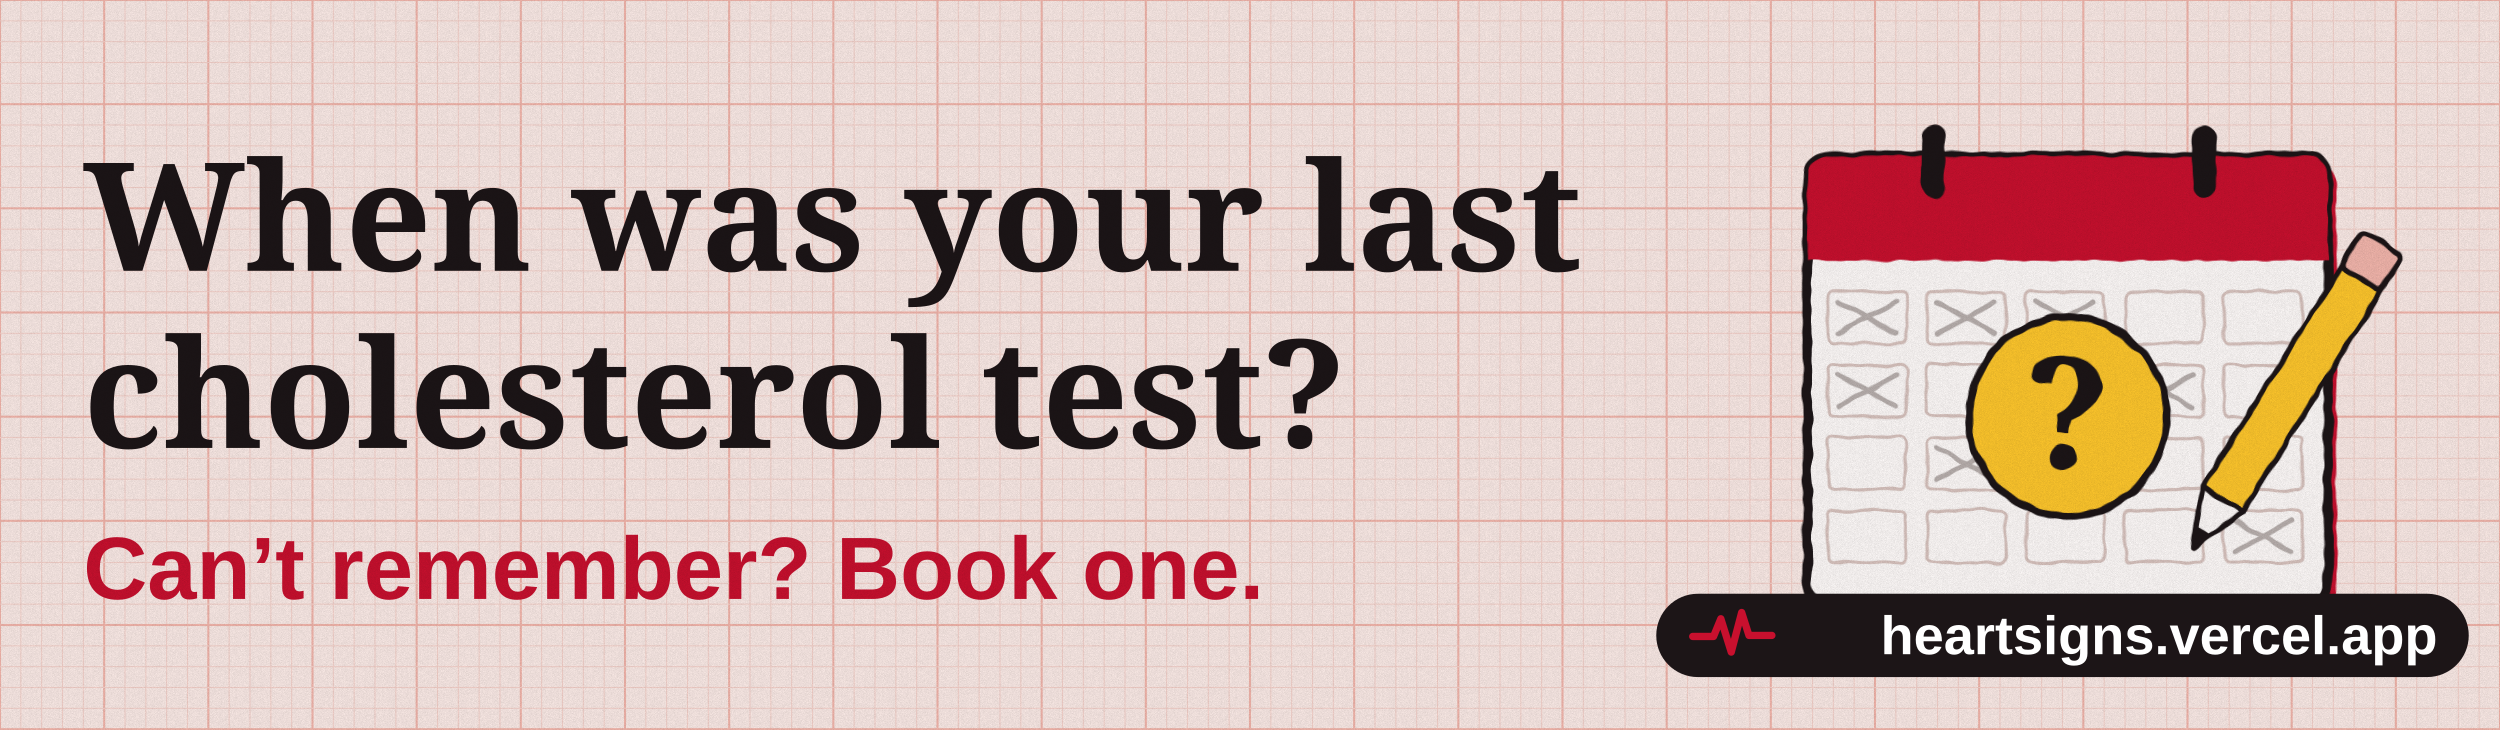
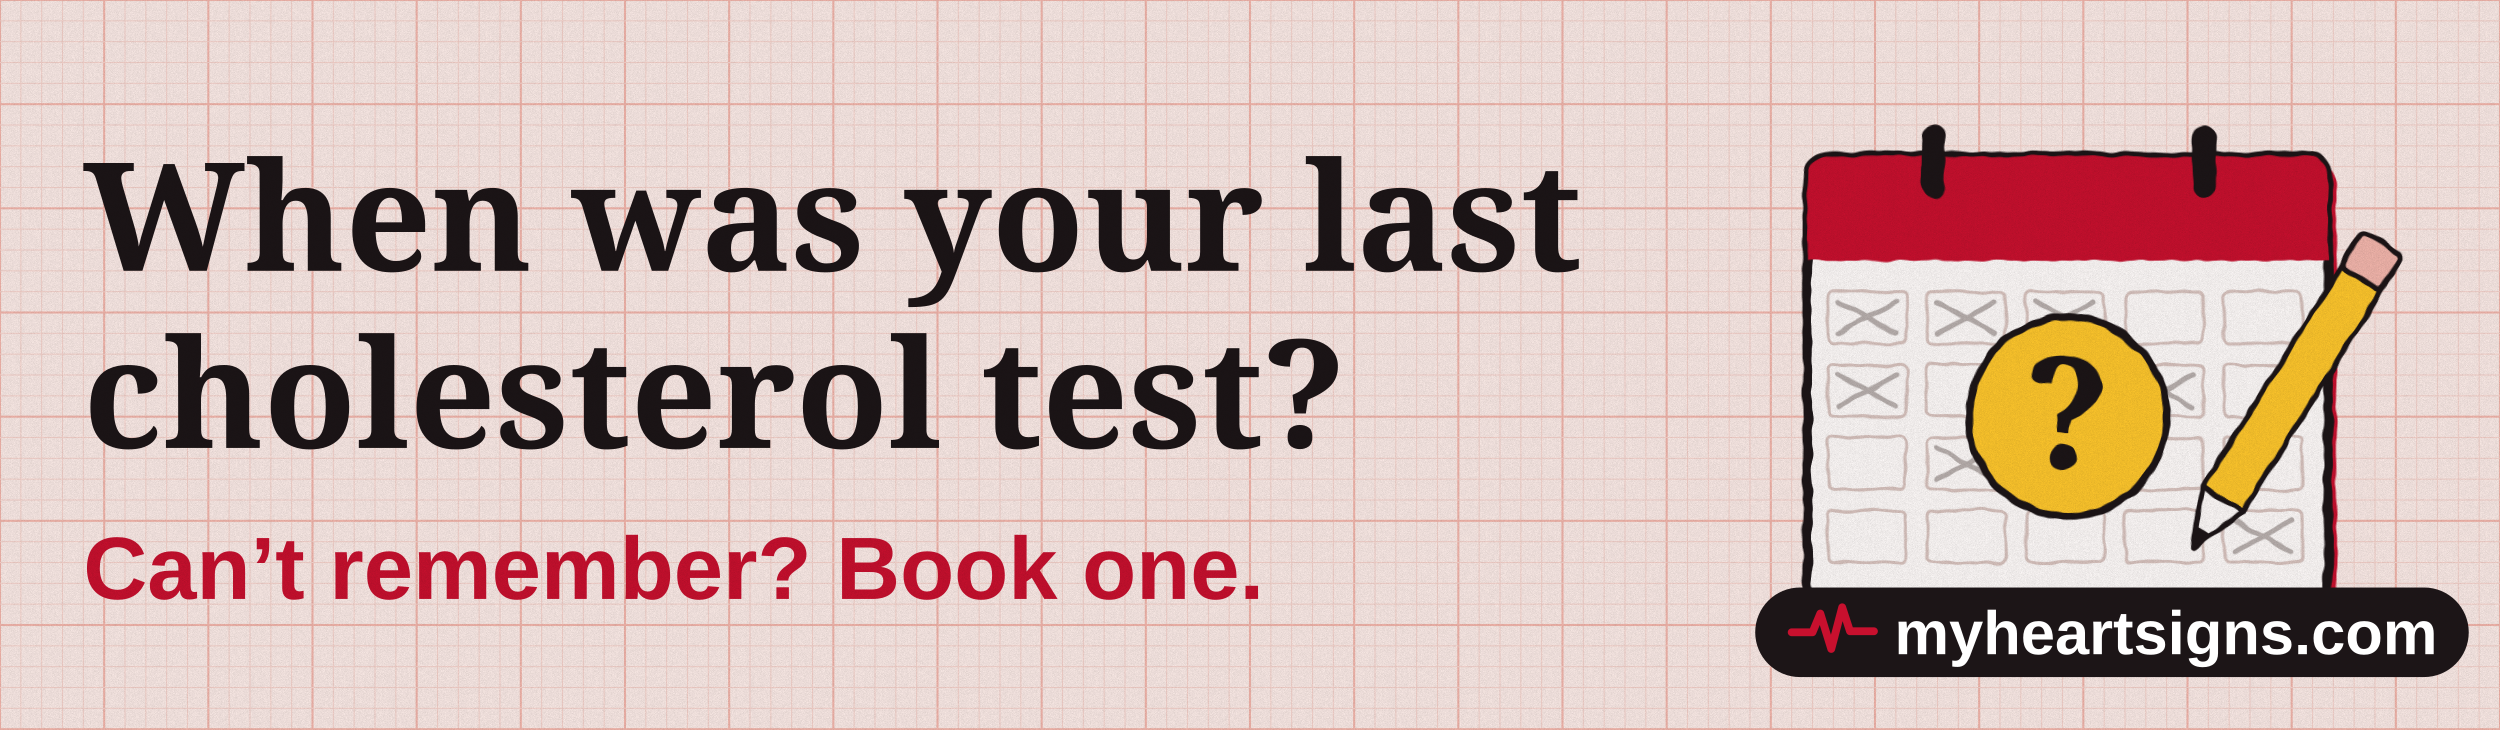
<svg xmlns="http://www.w3.org/2000/svg" viewBox="0 0 4800 1400" width="4800" height="1400">
  <defs>
    <filter id="rough" x="-10%" y="-10%" width="120%" height="120%">
      <feTurbulence type="fractalNoise" baseFrequency="0.022" numOctaves="2" seed="11" result="n" />
      <feDisplacementMap in="SourceGraphic" in2="n" scale="11" xChannelSelector="R" yChannelSelector="G" />
    </filter>
    <filter id="roughBig" x="-5%" y="-5%" width="110%" height="110%">
      <feTurbulence type="fractalNoise" baseFrequency="0.011" numOctaves="2" seed="4" result="n" />
      <feDisplacementMap in="SourceGraphic" in2="n" scale="22" xChannelSelector="R" yChannelSelector="G" />
    </filter>
    <filter id="grain" x="0" y="0" width="100%" height="100%">
      <feTurbulence type="fractalNoise" baseFrequency="0.8" numOctaves="2" seed="5" stitchTiles="stitch" />
      <feColorMatrix type="matrix" values="0 0 0 0 0  0 0 0 0 0  0 0 0 0 0  0 0 0 0.13 0" />
    </filter>
    <pattern id="dotR" width="26" height="26" patternUnits="userSpaceOnUse" patternTransform="rotate(20)">
      <circle cx="13" cy="13" r="6" fill="#c8102e" />
    </pattern>
    <pattern id="dotI" width="26" height="26" patternUnits="userSpaceOnUse" patternTransform="rotate(20)">
      <circle cx="13" cy="13" r="6" fill="#1c1517" />
    </pattern>
    <pattern id="dotW" width="26" height="26" patternUnits="userSpaceOnUse" patternTransform="rotate(20)">
      <circle cx="13" cy="13" r="6" fill="#ffffff" />
    </pattern>
    <pattern id="dotY" width="26" height="26" patternUnits="userSpaceOnUse" patternTransform="rotate(20)">
      <circle cx="13" cy="13" r="6" fill="#ffc72c" />
    </pattern>
    <pattern id="dotD" width="26" height="26" patternUnits="userSpaceOnUse" patternTransform="rotate(20)">
      <circle cx="13" cy="13" r="6" fill="#8f0b21" />
    </pattern>
    <pattern id="dotG" width="26" height="26" patternUnits="userSpaceOnUse" patternTransform="rotate(20)">
      <circle cx="13" cy="13" r="6" fill="#b9b0ae" />
    </pattern>
  </defs>
  <rect x="0" y="0" width="4800" height="1400" rx="0" fill="#fcebe7" stroke="none" stroke-width="0" />
  <line x1="0" y1="0" x2="0" y2="1400" stroke="#f3b6ac" stroke-width="4" />
  <line x1="40" y1="0" x2="40" y2="1400" stroke="#f6d3cc" stroke-width="2" />
  <line x1="80" y1="0" x2="80" y2="1400" stroke="#f6d3cc" stroke-width="2" />
  <line x1="120" y1="0" x2="120" y2="1400" stroke="#f6d3cc" stroke-width="2" />
  <line x1="160" y1="0" x2="160" y2="1400" stroke="#f6d3cc" stroke-width="2" />
  <line x1="200" y1="0" x2="200" y2="1400" stroke="#f3b6ac" stroke-width="4" />
  <line x1="240" y1="0" x2="240" y2="1400" stroke="#f6d3cc" stroke-width="2" />
  <line x1="280" y1="0" x2="280" y2="1400" stroke="#f6d3cc" stroke-width="2" />
  <line x1="320" y1="0" x2="320" y2="1400" stroke="#f6d3cc" stroke-width="2" />
  <line x1="360" y1="0" x2="360" y2="1400" stroke="#f6d3cc" stroke-width="2" />
  <line x1="400" y1="0" x2="400" y2="1400" stroke="#f3b6ac" stroke-width="4" />
  <line x1="440" y1="0" x2="440" y2="1400" stroke="#f6d3cc" stroke-width="2" />
  <line x1="480" y1="0" x2="480" y2="1400" stroke="#f6d3cc" stroke-width="2" />
  <line x1="520" y1="0" x2="520" y2="1400" stroke="#f6d3cc" stroke-width="2" />
  <line x1="560" y1="0" x2="560" y2="1400" stroke="#f6d3cc" stroke-width="2" />
  <line x1="600" y1="0" x2="600" y2="1400" stroke="#f3b6ac" stroke-width="4" />
  <line x1="640" y1="0" x2="640" y2="1400" stroke="#f6d3cc" stroke-width="2" />
  <line x1="680" y1="0" x2="680" y2="1400" stroke="#f6d3cc" stroke-width="2" />
  <line x1="720" y1="0" x2="720" y2="1400" stroke="#f6d3cc" stroke-width="2" />
  <line x1="760" y1="0" x2="760" y2="1400" stroke="#f6d3cc" stroke-width="2" />
  <line x1="800" y1="0" x2="800" y2="1400" stroke="#f3b6ac" stroke-width="4" />
  <line x1="840" y1="0" x2="840" y2="1400" stroke="#f6d3cc" stroke-width="2" />
  <line x1="880" y1="0" x2="880" y2="1400" stroke="#f6d3cc" stroke-width="2" />
  <line x1="920" y1="0" x2="920" y2="1400" stroke="#f6d3cc" stroke-width="2" />
  <line x1="960" y1="0" x2="960" y2="1400" stroke="#f6d3cc" stroke-width="2" />
  <line x1="1000" y1="0" x2="1000" y2="1400" stroke="#f3b6ac" stroke-width="4" />
  <line x1="1040" y1="0" x2="1040" y2="1400" stroke="#f6d3cc" stroke-width="2" />
  <line x1="1080" y1="0" x2="1080" y2="1400" stroke="#f6d3cc" stroke-width="2" />
  <line x1="1120" y1="0" x2="1120" y2="1400" stroke="#f6d3cc" stroke-width="2" />
  <line x1="1160" y1="0" x2="1160" y2="1400" stroke="#f6d3cc" stroke-width="2" />
  <line x1="1200" y1="0" x2="1200" y2="1400" stroke="#f3b6ac" stroke-width="4" />
  <line x1="1240" y1="0" x2="1240" y2="1400" stroke="#f6d3cc" stroke-width="2" />
  <line x1="1280" y1="0" x2="1280" y2="1400" stroke="#f6d3cc" stroke-width="2" />
  <line x1="1320" y1="0" x2="1320" y2="1400" stroke="#f6d3cc" stroke-width="2" />
  <line x1="1360" y1="0" x2="1360" y2="1400" stroke="#f6d3cc" stroke-width="2" />
  <line x1="1400" y1="0" x2="1400" y2="1400" stroke="#f3b6ac" stroke-width="4" />
  <line x1="1440" y1="0" x2="1440" y2="1400" stroke="#f6d3cc" stroke-width="2" />
  <line x1="1480" y1="0" x2="1480" y2="1400" stroke="#f6d3cc" stroke-width="2" />
  <line x1="1520" y1="0" x2="1520" y2="1400" stroke="#f6d3cc" stroke-width="2" />
  <line x1="1560" y1="0" x2="1560" y2="1400" stroke="#f6d3cc" stroke-width="2" />
  <line x1="1600" y1="0" x2="1600" y2="1400" stroke="#f3b6ac" stroke-width="4" />
  <line x1="1640" y1="0" x2="1640" y2="1400" stroke="#f6d3cc" stroke-width="2" />
  <line x1="1680" y1="0" x2="1680" y2="1400" stroke="#f6d3cc" stroke-width="2" />
  <line x1="1720" y1="0" x2="1720" y2="1400" stroke="#f6d3cc" stroke-width="2" />
  <line x1="1760" y1="0" x2="1760" y2="1400" stroke="#f6d3cc" stroke-width="2" />
  <line x1="1800" y1="0" x2="1800" y2="1400" stroke="#f3b6ac" stroke-width="4" />
  <line x1="1840" y1="0" x2="1840" y2="1400" stroke="#f6d3cc" stroke-width="2" />
  <line x1="1880" y1="0" x2="1880" y2="1400" stroke="#f6d3cc" stroke-width="2" />
  <line x1="1920" y1="0" x2="1920" y2="1400" stroke="#f6d3cc" stroke-width="2" />
  <line x1="1960" y1="0" x2="1960" y2="1400" stroke="#f6d3cc" stroke-width="2" />
  <line x1="2000" y1="0" x2="2000" y2="1400" stroke="#f3b6ac" stroke-width="4" />
  <line x1="2040" y1="0" x2="2040" y2="1400" stroke="#f6d3cc" stroke-width="2" />
  <line x1="2080" y1="0" x2="2080" y2="1400" stroke="#f6d3cc" stroke-width="2" />
  <line x1="2120" y1="0" x2="2120" y2="1400" stroke="#f6d3cc" stroke-width="2" />
  <line x1="2160" y1="0" x2="2160" y2="1400" stroke="#f6d3cc" stroke-width="2" />
  <line x1="2200" y1="0" x2="2200" y2="1400" stroke="#f3b6ac" stroke-width="4" />
  <line x1="2240" y1="0" x2="2240" y2="1400" stroke="#f6d3cc" stroke-width="2" />
  <line x1="2280" y1="0" x2="2280" y2="1400" stroke="#f6d3cc" stroke-width="2" />
  <line x1="2320" y1="0" x2="2320" y2="1400" stroke="#f6d3cc" stroke-width="2" />
  <line x1="2360" y1="0" x2="2360" y2="1400" stroke="#f6d3cc" stroke-width="2" />
  <line x1="2400" y1="0" x2="2400" y2="1400" stroke="#f3b6ac" stroke-width="4" />
  <line x1="2440" y1="0" x2="2440" y2="1400" stroke="#f6d3cc" stroke-width="2" />
  <line x1="2480" y1="0" x2="2480" y2="1400" stroke="#f6d3cc" stroke-width="2" />
  <line x1="2520" y1="0" x2="2520" y2="1400" stroke="#f6d3cc" stroke-width="2" />
  <line x1="2560" y1="0" x2="2560" y2="1400" stroke="#f6d3cc" stroke-width="2" />
  <line x1="2600" y1="0" x2="2600" y2="1400" stroke="#f3b6ac" stroke-width="4" />
  <line x1="2640" y1="0" x2="2640" y2="1400" stroke="#f6d3cc" stroke-width="2" />
  <line x1="2680" y1="0" x2="2680" y2="1400" stroke="#f6d3cc" stroke-width="2" />
  <line x1="2720" y1="0" x2="2720" y2="1400" stroke="#f6d3cc" stroke-width="2" />
  <line x1="2760" y1="0" x2="2760" y2="1400" stroke="#f6d3cc" stroke-width="2" />
  <line x1="2800" y1="0" x2="2800" y2="1400" stroke="#f3b6ac" stroke-width="4" />
  <line x1="2840" y1="0" x2="2840" y2="1400" stroke="#f6d3cc" stroke-width="2" />
  <line x1="2880" y1="0" x2="2880" y2="1400" stroke="#f6d3cc" stroke-width="2" />
  <line x1="2920" y1="0" x2="2920" y2="1400" stroke="#f6d3cc" stroke-width="2" />
  <line x1="2960" y1="0" x2="2960" y2="1400" stroke="#f6d3cc" stroke-width="2" />
  <line x1="3000" y1="0" x2="3000" y2="1400" stroke="#f3b6ac" stroke-width="4" />
  <line x1="3040" y1="0" x2="3040" y2="1400" stroke="#f6d3cc" stroke-width="2" />
  <line x1="3080" y1="0" x2="3080" y2="1400" stroke="#f6d3cc" stroke-width="2" />
  <line x1="3120" y1="0" x2="3120" y2="1400" stroke="#f6d3cc" stroke-width="2" />
  <line x1="3160" y1="0" x2="3160" y2="1400" stroke="#f6d3cc" stroke-width="2" />
  <line x1="3200" y1="0" x2="3200" y2="1400" stroke="#f3b6ac" stroke-width="4" />
  <line x1="3240" y1="0" x2="3240" y2="1400" stroke="#f6d3cc" stroke-width="2" />
  <line x1="3280" y1="0" x2="3280" y2="1400" stroke="#f6d3cc" stroke-width="2" />
  <line x1="3320" y1="0" x2="3320" y2="1400" stroke="#f6d3cc" stroke-width="2" />
  <line x1="3360" y1="0" x2="3360" y2="1400" stroke="#f6d3cc" stroke-width="2" />
  <line x1="3400" y1="0" x2="3400" y2="1400" stroke="#f3b6ac" stroke-width="4" />
  <line x1="3440" y1="0" x2="3440" y2="1400" stroke="#f6d3cc" stroke-width="2" />
  <line x1="3480" y1="0" x2="3480" y2="1400" stroke="#f6d3cc" stroke-width="2" />
  <line x1="3520" y1="0" x2="3520" y2="1400" stroke="#f6d3cc" stroke-width="2" />
  <line x1="3560" y1="0" x2="3560" y2="1400" stroke="#f6d3cc" stroke-width="2" />
  <line x1="3600" y1="0" x2="3600" y2="1400" stroke="#f3b6ac" stroke-width="4" />
  <line x1="3640" y1="0" x2="3640" y2="1400" stroke="#f6d3cc" stroke-width="2" />
  <line x1="3680" y1="0" x2="3680" y2="1400" stroke="#f6d3cc" stroke-width="2" />
  <line x1="3720" y1="0" x2="3720" y2="1400" stroke="#f6d3cc" stroke-width="2" />
  <line x1="3760" y1="0" x2="3760" y2="1400" stroke="#f6d3cc" stroke-width="2" />
  <line x1="3800" y1="0" x2="3800" y2="1400" stroke="#f3b6ac" stroke-width="4" />
  <line x1="3840" y1="0" x2="3840" y2="1400" stroke="#f6d3cc" stroke-width="2" />
  <line x1="3880" y1="0" x2="3880" y2="1400" stroke="#f6d3cc" stroke-width="2" />
  <line x1="3920" y1="0" x2="3920" y2="1400" stroke="#f6d3cc" stroke-width="2" />
  <line x1="3960" y1="0" x2="3960" y2="1400" stroke="#f6d3cc" stroke-width="2" />
  <line x1="4000" y1="0" x2="4000" y2="1400" stroke="#f3b6ac" stroke-width="4" />
  <line x1="4040" y1="0" x2="4040" y2="1400" stroke="#f6d3cc" stroke-width="2" />
  <line x1="4080" y1="0" x2="4080" y2="1400" stroke="#f6d3cc" stroke-width="2" />
  <line x1="4120" y1="0" x2="4120" y2="1400" stroke="#f6d3cc" stroke-width="2" />
  <line x1="4160" y1="0" x2="4160" y2="1400" stroke="#f6d3cc" stroke-width="2" />
  <line x1="4200" y1="0" x2="4200" y2="1400" stroke="#f3b6ac" stroke-width="4" />
  <line x1="4240" y1="0" x2="4240" y2="1400" stroke="#f6d3cc" stroke-width="2" />
  <line x1="4280" y1="0" x2="4280" y2="1400" stroke="#f6d3cc" stroke-width="2" />
  <line x1="4320" y1="0" x2="4320" y2="1400" stroke="#f6d3cc" stroke-width="2" />
  <line x1="4360" y1="0" x2="4360" y2="1400" stroke="#f6d3cc" stroke-width="2" />
  <line x1="4400" y1="0" x2="4400" y2="1400" stroke="#f3b6ac" stroke-width="4" />
  <line x1="4440" y1="0" x2="4440" y2="1400" stroke="#f6d3cc" stroke-width="2" />
  <line x1="4480" y1="0" x2="4480" y2="1400" stroke="#f6d3cc" stroke-width="2" />
  <line x1="4520" y1="0" x2="4520" y2="1400" stroke="#f6d3cc" stroke-width="2" />
  <line x1="4560" y1="0" x2="4560" y2="1400" stroke="#f6d3cc" stroke-width="2" />
  <line x1="4600" y1="0" x2="4600" y2="1400" stroke="#f3b6ac" stroke-width="4" />
  <line x1="4640" y1="0" x2="4640" y2="1400" stroke="#f6d3cc" stroke-width="2" />
  <line x1="4680" y1="0" x2="4680" y2="1400" stroke="#f6d3cc" stroke-width="2" />
  <line x1="4720" y1="0" x2="4720" y2="1400" stroke="#f6d3cc" stroke-width="2" />
  <line x1="4760" y1="0" x2="4760" y2="1400" stroke="#f6d3cc" stroke-width="2" />
  <line x1="4800" y1="0" x2="4800" y2="1400" stroke="#f3b6ac" stroke-width="4" />
  <line x1="0" y1="0" x2="4800" y2="0" stroke="#f3b6ac" stroke-width="4" />
  <line x1="0" y1="40" x2="4800" y2="40" stroke="#f6d3cc" stroke-width="2" />
  <line x1="0" y1="80" x2="4800" y2="80" stroke="#f6d3cc" stroke-width="2" />
  <line x1="0" y1="120" x2="4800" y2="120" stroke="#f6d3cc" stroke-width="2" />
  <line x1="0" y1="160" x2="4800" y2="160" stroke="#f6d3cc" stroke-width="2" />
  <line x1="0" y1="200" x2="4800" y2="200" stroke="#f3b6ac" stroke-width="4" />
  <line x1="0" y1="240" x2="4800" y2="240" stroke="#f6d3cc" stroke-width="2" />
  <line x1="0" y1="280" x2="4800" y2="280" stroke="#f6d3cc" stroke-width="2" />
  <line x1="0" y1="320" x2="4800" y2="320" stroke="#f6d3cc" stroke-width="2" />
  <line x1="0" y1="360" x2="4800" y2="360" stroke="#f6d3cc" stroke-width="2" />
  <line x1="0" y1="400" x2="4800" y2="400" stroke="#f3b6ac" stroke-width="4" />
  <line x1="0" y1="440" x2="4800" y2="440" stroke="#f6d3cc" stroke-width="2" />
  <line x1="0" y1="480" x2="4800" y2="480" stroke="#f6d3cc" stroke-width="2" />
  <line x1="0" y1="520" x2="4800" y2="520" stroke="#f6d3cc" stroke-width="2" />
  <line x1="0" y1="560" x2="4800" y2="560" stroke="#f6d3cc" stroke-width="2" />
  <line x1="0" y1="600" x2="4800" y2="600" stroke="#f3b6ac" stroke-width="4" />
  <line x1="0" y1="640" x2="4800" y2="640" stroke="#f6d3cc" stroke-width="2" />
  <line x1="0" y1="680" x2="4800" y2="680" stroke="#f6d3cc" stroke-width="2" />
  <line x1="0" y1="720" x2="4800" y2="720" stroke="#f6d3cc" stroke-width="2" />
  <line x1="0" y1="760" x2="4800" y2="760" stroke="#f6d3cc" stroke-width="2" />
  <line x1="0" y1="800" x2="4800" y2="800" stroke="#f3b6ac" stroke-width="4" />
  <line x1="0" y1="840" x2="4800" y2="840" stroke="#f6d3cc" stroke-width="2" />
  <line x1="0" y1="880" x2="4800" y2="880" stroke="#f6d3cc" stroke-width="2" />
  <line x1="0" y1="920" x2="4800" y2="920" stroke="#f6d3cc" stroke-width="2" />
  <line x1="0" y1="960" x2="4800" y2="960" stroke="#f6d3cc" stroke-width="2" />
  <line x1="0" y1="1000" x2="4800" y2="1000" stroke="#f3b6ac" stroke-width="4" />
  <line x1="0" y1="1040" x2="4800" y2="1040" stroke="#f6d3cc" stroke-width="2" />
  <line x1="0" y1="1080" x2="4800" y2="1080" stroke="#f6d3cc" stroke-width="2" />
  <line x1="0" y1="1120" x2="4800" y2="1120" stroke="#f6d3cc" stroke-width="2" />
  <line x1="0" y1="1160" x2="4800" y2="1160" stroke="#f6d3cc" stroke-width="2" />
  <line x1="0" y1="1200" x2="4800" y2="1200" stroke="#f3b6ac" stroke-width="4" />
  <line x1="0" y1="1240" x2="4800" y2="1240" stroke="#f6d3cc" stroke-width="2" />
  <line x1="0" y1="1280" x2="4800" y2="1280" stroke="#f6d3cc" stroke-width="2" />
  <line x1="0" y1="1320" x2="4800" y2="1320" stroke="#f6d3cc" stroke-width="2" />
  <line x1="0" y1="1360" x2="4800" y2="1360" stroke="#f6d3cc" stroke-width="2" />
  <line x1="0" y1="1400" x2="4800" y2="1400" stroke="#f3b6ac" stroke-width="4" />
  <text x="160" y="520" font-family="EB Garamond, Garamond, Georgia, serif" font-weight="800" font-size="290" fill="#1c1517" text-anchor="start">When was your last</text>
  <text x="160" y="860" font-family="EB Garamond, Garamond, Georgia, serif" font-weight="800" font-size="290" fill="#1c1517" text-anchor="start">cholesterol test?</text>
  <text x="160" y="1150" font-family="Overpass, Arial, Helvetica, sans-serif" font-weight="900" font-size="170" fill="#c8102e" text-anchor="start">Can’t remember? Book one.</text>
  <g filter="url(#rough)">
    <g transform="translate(16 12)">
      <rect x="3470" y="300" width="1000" height="860" rx="40" fill="#c8102e" stroke="none" stroke-width="0" />
    </g>
    <rect x="3470" y="300" width="1000" height="860" rx="40" fill="#fffbfa" stroke="#1c1517" stroke-width="18" />
    <rect x="3470" y="300" width="1000" height="200" rx="40" fill="#c8102e" stroke="none" stroke-width="0" />
    <rect x="3470" y="440" width="1000" height="60" rx="0" fill="#c8102e" stroke="none" stroke-width="0" />
    <rect x="3690" y="240" width="44" height="140" rx="22" fill="#1c1517" stroke="none" stroke-width="0" />
    <rect x="4210" y="240" width="44" height="140" rx="22" fill="#1c1517" stroke="none" stroke-width="0" />
    <rect x="3510" y="560" width="150" height="100" rx="10" fill="none" stroke="#d9c4bf" stroke-width="6" />
    <rect x="3700" y="560" width="150" height="100" rx="10" fill="none" stroke="#d9c4bf" stroke-width="6" />
    <rect x="3890" y="560" width="150" height="100" rx="10" fill="none" stroke="#d9c4bf" stroke-width="6" />
    <rect x="4080" y="560" width="150" height="100" rx="10" fill="none" stroke="#d9c4bf" stroke-width="6" />
    <rect x="4270" y="560" width="150" height="100" rx="10" fill="none" stroke="#d9c4bf" stroke-width="6" />
    <rect x="3510" y="700" width="150" height="100" rx="10" fill="none" stroke="#d9c4bf" stroke-width="6" />
    <rect x="3700" y="700" width="150" height="100" rx="10" fill="none" stroke="#d9c4bf" stroke-width="6" />
    <rect x="3890" y="700" width="150" height="100" rx="10" fill="none" stroke="#d9c4bf" stroke-width="6" />
    <rect x="4080" y="700" width="150" height="100" rx="10" fill="none" stroke="#d9c4bf" stroke-width="6" />
    <rect x="4270" y="700" width="150" height="100" rx="10" fill="none" stroke="#d9c4bf" stroke-width="6" />
    <rect x="3510" y="840" width="150" height="100" rx="10" fill="none" stroke="#d9c4bf" stroke-width="6" />
    <rect x="3700" y="840" width="150" height="100" rx="10" fill="none" stroke="#d9c4bf" stroke-width="6" />
    <rect x="3890" y="840" width="150" height="100" rx="10" fill="none" stroke="#d9c4bf" stroke-width="6" />
    <rect x="4080" y="840" width="150" height="100" rx="10" fill="none" stroke="#d9c4bf" stroke-width="6" />
    <rect x="4270" y="840" width="150" height="100" rx="10" fill="none" stroke="#d9c4bf" stroke-width="6" />
    <rect x="3510" y="980" width="150" height="100" rx="10" fill="none" stroke="#d9c4bf" stroke-width="6" />
    <rect x="3700" y="980" width="150" height="100" rx="10" fill="none" stroke="#d9c4bf" stroke-width="6" />
    <rect x="3890" y="980" width="150" height="100" rx="10" fill="none" stroke="#d9c4bf" stroke-width="6" />
    <rect x="4080" y="980" width="150" height="100" rx="10" fill="none" stroke="#d9c4bf" stroke-width="6" />
    <rect x="4270" y="980" width="150" height="100" rx="10" fill="none" stroke="#d9c4bf" stroke-width="6" />
    <path d="M3530 580 L3640 640" fill="none" stroke="#b9b0ae" stroke-width="10" stroke-linecap="round" stroke-linejoin="round" />
    <path d="M3640 580 L3530 640" fill="none" stroke="#b9b0ae" stroke-width="10" stroke-linecap="round" stroke-linejoin="round" />
    <path d="M3720 580 L3830 640" fill="none" stroke="#b9b0ae" stroke-width="10" stroke-linecap="round" stroke-linejoin="round" />
    <path d="M3830 580 L3720 640" fill="none" stroke="#b9b0ae" stroke-width="10" stroke-linecap="round" stroke-linejoin="round" />
    <path d="M3910 580 L4020 640" fill="none" stroke="#b9b0ae" stroke-width="10" stroke-linecap="round" stroke-linejoin="round" />
    <path d="M4020 580 L3910 640" fill="none" stroke="#b9b0ae" stroke-width="10" stroke-linecap="round" stroke-linejoin="round" />
    <path d="M3530 720 L3640 780" fill="none" stroke="#b9b0ae" stroke-width="10" stroke-linecap="round" stroke-linejoin="round" />
    <path d="M3640 720 L3530 780" fill="none" stroke="#b9b0ae" stroke-width="10" stroke-linecap="round" stroke-linejoin="round" />
    <path d="M4100 720 L4210 780" fill="none" stroke="#b9b0ae" stroke-width="10" stroke-linecap="round" stroke-linejoin="round" />
    <path d="M4210 720 L4100 780" fill="none" stroke="#b9b0ae" stroke-width="10" stroke-linecap="round" stroke-linejoin="round" />
    <path d="M3720 860 L3830 920" fill="none" stroke="#b9b0ae" stroke-width="10" stroke-linecap="round" stroke-linejoin="round" />
    <path d="M3830 860 L3720 920" fill="none" stroke="#b9b0ae" stroke-width="10" stroke-linecap="round" stroke-linejoin="round" />
    <path d="M4290 1000 L4400 1060" fill="none" stroke="#b9b0ae" stroke-width="10" stroke-linecap="round" stroke-linejoin="round" />
    <path d="M4400 1000 L4290 1060" fill="none" stroke="#b9b0ae" stroke-width="10" stroke-linecap="round" stroke-linejoin="round" />
    <circle cx="3970" cy="800" r="190" fill="#ffc72c" stroke="#1c1517" stroke-width="14" />
    <text x="3970" y="900" font-family="EB Garamond, Garamond, Georgia, serif" font-weight="800" font-size="300" fill="#1c1517" text-anchor="middle">?</text>
    <g transform="translate(-40 -230) rotate(32 4420 1000)">
      <rect x="4380" y="700" width="90" height="520" rx="6" fill="#ffc72c" stroke="#1c1517" stroke-width="10" />
      <rect x="4380" y="640" width="90" height="80" rx="10" fill="#f3b6ac" stroke="#1c1517" stroke-width="10" />
      <path d="M4380 1220 L4425 1330 L4470 1220 Z" fill="#fffbfa" stroke="#1c1517" stroke-width="10" stroke-linejoin="round" stroke-linecap="round" />
      <path d="M4410 1290 L4425 1330 L4440 1290 Z" fill="#1c1517" stroke="none" stroke-width="0" stroke-linejoin="round" stroke-linecap="round" />
    </g>
  </g>
  <rect x="0" y="0" width="4800" height="1400" filter="url(#grain)" />
-   <rect x="3180" y="1140" width="1560" height="160" rx="80" fill="#1c1517" stroke="none" stroke-width="0" />
-   <path d="M3250 1222 h40 l14 -34 l20 64 l20 -76 l14 44 h44" fill="none" stroke="#c8102e" stroke-width="14" stroke-linejoin="round" stroke-linecap="round" />
-   <text x="4680" y="1256" font-family="Overpass, Arial, Helvetica, sans-serif" font-weight="800" font-size="104" fill="#ffffff" text-anchor="end">heartsigns.vercel.app</text>
+   <rect x="3370" y="1128" width="1370" height="172" rx="86" fill="#1c1517" stroke="none" stroke-width="0" />
+   <path d="M3440 1214 h40 l15 -36 l21 68 l21 -80 l15 46 h46" fill="none" stroke="#c8102e" stroke-width="15" stroke-linejoin="round" stroke-linecap="round" />
+   <text x="4680" y="1256" font-family="Overpass, Arial, Helvetica, sans-serif" font-weight="800" font-size="118" fill="#ffffff" text-anchor="end">myheartsigns.com</text>
</svg>
